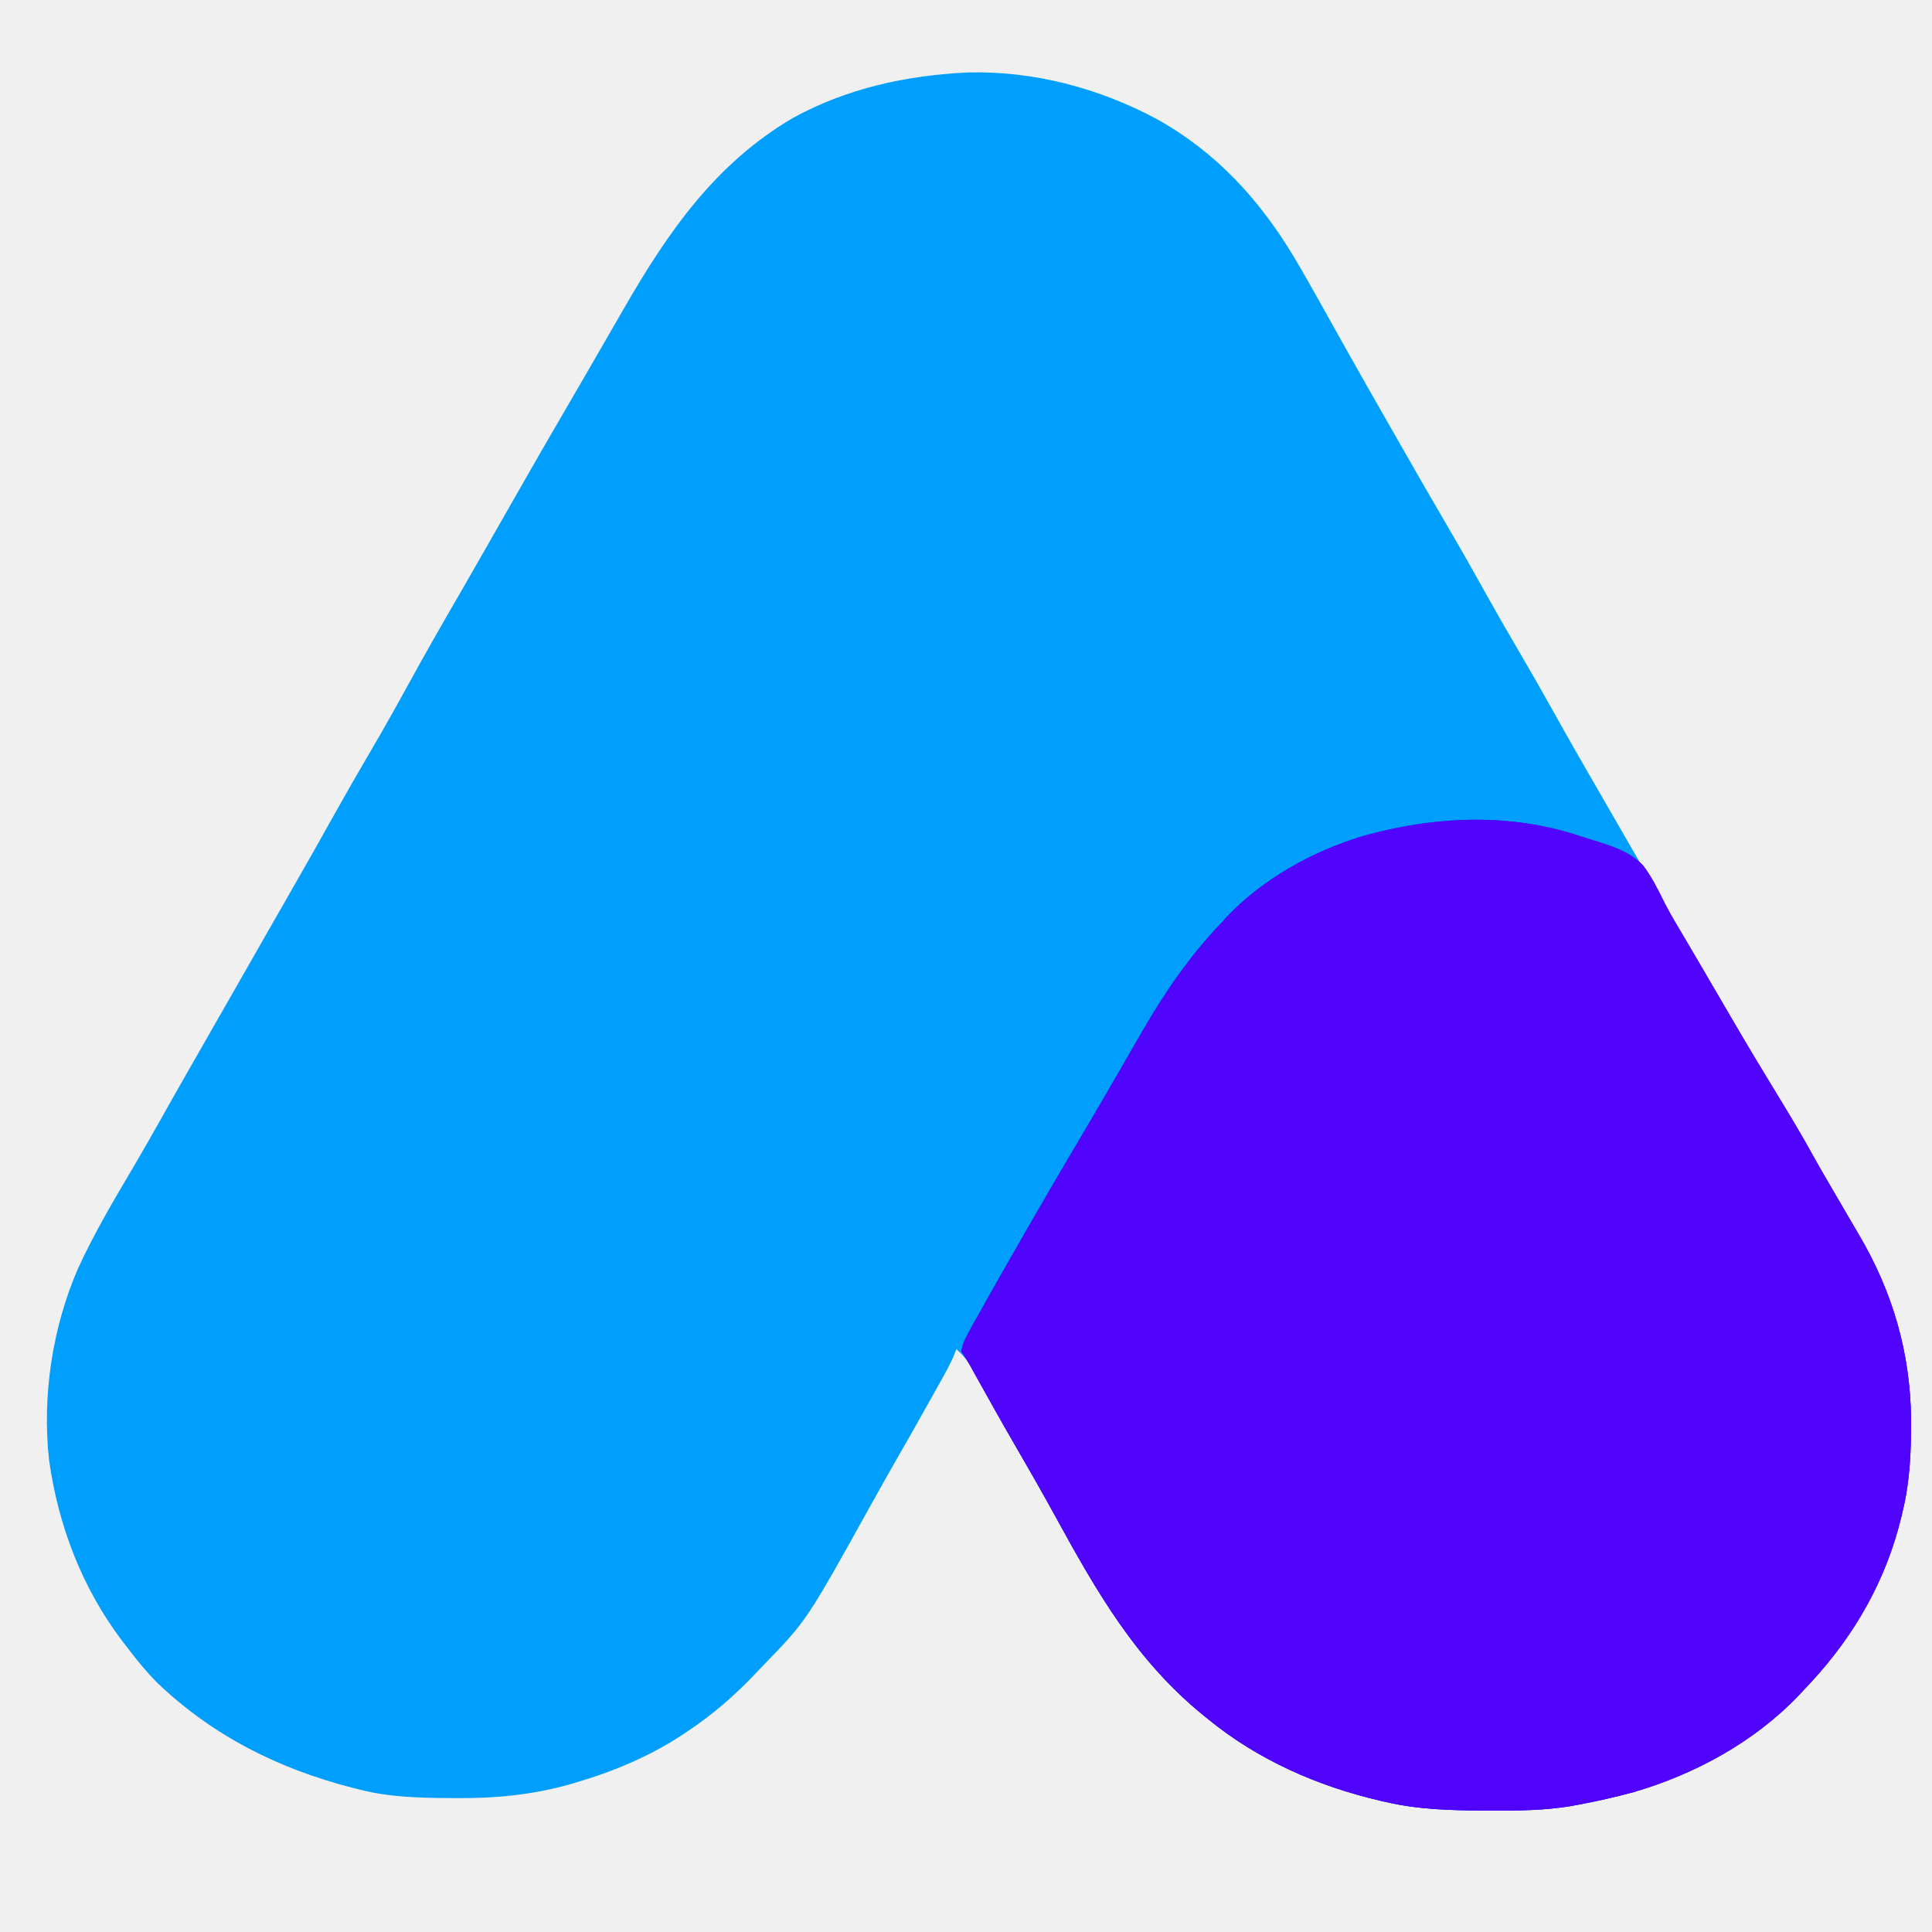
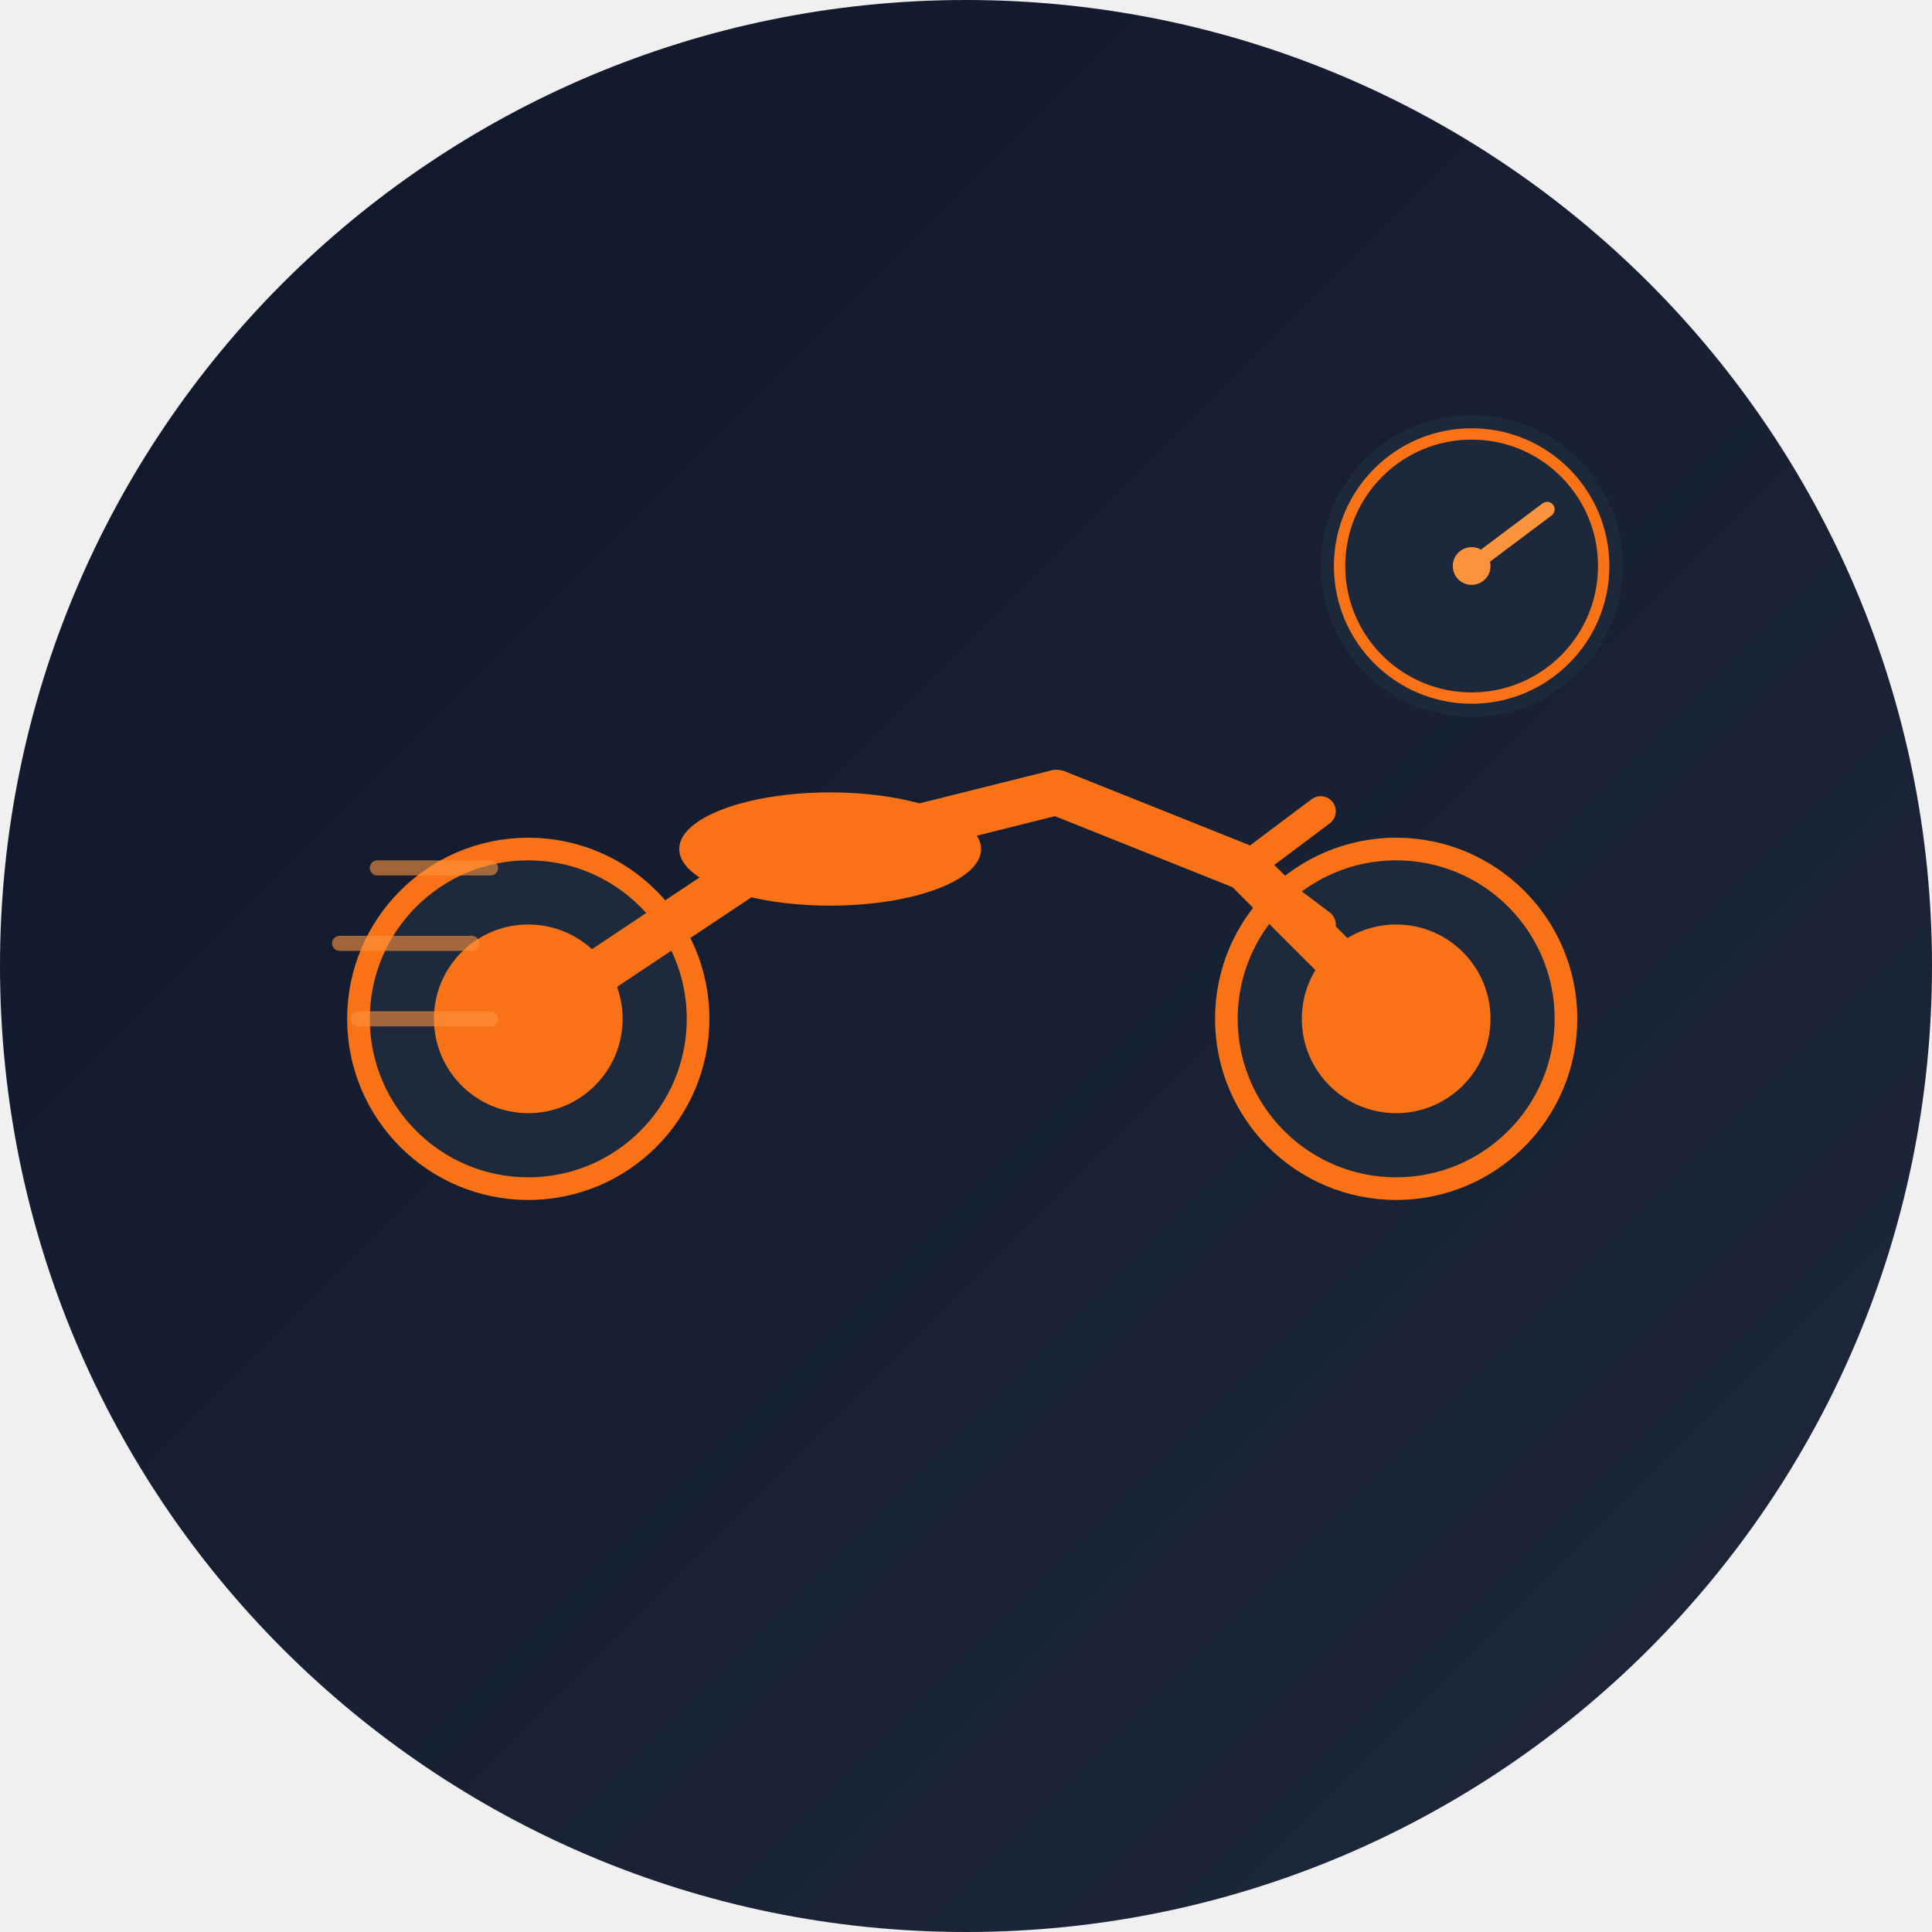
- <svg xmlns="http://www.w3.org/2000/svg" width="32" height="32" viewBox="0 0 810 810" preserveAspectRatio="xMidYMid meet">
+ <svg xmlns="http://www.w3.org/2000/svg" width="512" height="512" viewBox="0 0 512 512" fill="none">
+   <circle cx="256" cy="256" r="256" fill="url(#gradient1)" />
+   <g transform="translate(80, 180)">
+     <circle cx="60" cy="90" r="45" fill="#1e293b" stroke="#f97316" stroke-width="6" />
+     <circle cx="60" cy="90" r="25" fill="#f97316" />
+     <circle cx="290" cy="90" r="45" fill="#1e293b" stroke="#f97316" stroke-width="6" />
+     <circle cx="290" cy="90" r="25" fill="#f97316" />
+     <path d="M 60 90 L 120 50 L 200 30 L 250 50 L 290 90" stroke="#f97316" stroke-width="12" stroke-linecap="round" stroke-linejoin="round" fill="none" />
+     <ellipse cx="140" cy="45" rx="40" ry="15" fill="#f97316" />
+     <path d="M 250 50 L 270 35 M 250 50 L 270 65" stroke="#f97316" stroke-width="8" stroke-linecap="round" />
+     <path d="M 20 50 L 50 50 M 10 70 L 45 70 M 15 90 L 50 90" stroke="#fb923c" stroke-width="4" stroke-linecap="round" opacity="0.6" />
+   </g>
+   <g transform="translate(340, 100)">
+     <circle cx="50" cy="50" r="40" fill="#1e293b" opacity="0.9" />
+     <circle cx="50" cy="50" r="35" fill="none" stroke="#f97316" stroke-width="3" />
+     <path d="M 50 50 L 70 35" stroke="#fb923c" stroke-width="4" stroke-linecap="round" />
+     <circle cx="50" cy="50" r="5" fill="#fb923c" />
+   </g>
  <defs>
-     <mask id="roundedMask">
-       <rect width="810" height="810" rx="80" ry="80" fill="white" />
-     </mask>
+     <linearGradient id="gradient1" x1="0%" y1="0%" x2="100%" y2="100%">
+       <stop offset="0%" style="stop-color:#0f172a;stop-opacity:1" />
+       <stop offset="100%" style="stop-color:#1e293b;stop-opacity:1" />
+     </linearGradient>
  </defs>
-   <g mask="url(#roundedMask)">
-     <path fill="#009efd" d="M 405.66 30.379 C 433.262 29.66 460.57 36.875 484.84 49.836 C 509.773 63.691 527.773 83.359 542.387 107.551 C 546.727 114.871 550.895 122.289 555.051 129.715 L 556.844 132.918 C 559.344 137.375 561.836 141.836 564.332 146.293 C 569.742 155.973 575.234 165.605 580.75 175.227 C 582.676 178.59 584.598 181.957 586.516 185.324 C 593.254 197.141 600.016 208.945 606.898 220.68 C 612.52 230.273 617.984 239.945 623.387 249.66 C 627.609 257.227 631.93 264.727 636.316 272.199 C 641.32 280.719 646.219 289.289 651.027 297.922 C 657.988 310.418 665.117 322.812 672.289 335.191 C 674.363 338.777 676.434 342.371 678.496 345.961 C 687.051 360.852 687.051 360.852 695.828 375.609 C 699.98 382.48 704.027 389.414 708.086 396.34 L 709.254 398.332 C 713.172 405.016 717.082 411.707 720.988 418.402 C 722.844 421.582 724.699 424.762 726.555 427.938 L 727.668 429.84 C 733.727 440.199 739.93 450.465 746.188 460.707 C 750.746 468.18 755.234 475.676 759.469 483.34 C 762.969 489.672 766.633 495.906 770.289 502.148 C 772.188 505.402 774.086 508.66 775.98 511.918 C 777.086 513.82 778.199 515.719 779.32 517.609 C 793.484 541.625 800.91 567.027 801.219 594.98 C 801.25 608.047 800.832 620.426 797.797 633.152 L 797.25 635.512 C 790.902 662.152 777.734 685.371 759.125 705.457 C 758.305 706.324 757.48 707.191 756.637 708.086 L 754.016 710.914 C 735.414 730.34 710.602 743.852 684.867 751.359 C 677.199 753.434 669.461 755.195 661.648 756.637 L 658.398 757.234 C 647.5 759.027 636.719 759.121 625.699 759.078 L 622.789 759.07 C 608.805 759.016 595.121 758.734 581.438 755.578 L 578.621 754.945 C 552.422 748.84 527.41 737.855 506.5 720.75 L 504.84 719.41 C 476.16 696.195 459.715 667.219 442.16 635.188 C 436.836 625.488 431.355 615.883 425.789 606.316 C 422.406 600.508 419.086 594.664 415.828 588.781 L 413.801 585.117 C 412.527 582.809 411.262 580.496 410 578.184 L 408.27 575.047 L 406.766 572.293 C 405.09 569.688 403.219 567.707 400.957 565.605 L 400.105 567.871 C 398.797 571.004 397.277 573.887 395.625 576.852 L 393.676 580.352 L 391.594 584.074 L 389.434 587.945 C 384.703 596.41 379.922 604.848 375.086 613.254 C 371.668 619.227 368.289 625.223 364.961 631.246 C 338.172 679.48 338.172 679.48 320.234 697.988 C 319.129 699.133 318.031 700.285 316.938 701.441 C 308.062 710.832 298.797 718.871 288.027 726.027 L 286.113 727.309 C 272.16 736.5 256.996 742.777 240.996 747.465 L 238.512 748.203 C 222.812 752.555 207.23 754.031 190.996 753.863 L 188.336 753.848 C 175.609 753.758 163.215 753.473 150.824 750.305 L 147.871 749.562 C 116.848 741.605 89.422 727.863 66.152 705.734 C 61.598 701.18 57.609 696.332 53.727 691.199 L 51.164 687.887 C 34.43 665.766 24.434 639.672 20.594 612.266 C 17.586 585.43 21.918 556.738 32.652 531.957 C 39.488 516.969 47.957 502.789 56.316 488.613 C 59.965 482.41 63.52 476.16 67.051 469.891 L 70.469 463.82 L 72.145 460.844 C 74.719 456.289 77.312 451.742 79.914 447.199 L 81.461 444.496 L 84.695 438.844 C 87.648 433.68 90.602 428.512 93.551 423.348 L 98.945 413.914 L 101.133 410.082 L 105.527 402.391 L 106.625 400.473 L 114.176 387.254 C 117.305 381.777 120.434 376.301 123.574 370.828 C 129.152 361.094 134.676 351.328 140.137 341.527 C 144.965 332.871 149.891 324.273 154.914 315.734 C 160.371 306.449 165.637 297.074 170.812 287.633 C 178.07 274.387 185.562 261.289 193.145 248.227 C 196.629 242.203 200.078 236.156 203.531 230.113 L 205.648 226.402 C 208.855 220.785 212.062 215.168 215.262 209.547 C 222.844 196.246 230.465 182.969 238.195 169.754 C 242.699 162.055 247.164 154.332 251.617 146.602 L 257.555 136.312 C 258.879 134.012 260.207 131.711 261.531 129.41 C 279.988 97.398 299.867 68.574 332.355 49.504 C 355.125 36.98 379.848 31.652 405.66 30.379" />
-     <path fill="#5004fb" d="M 662.277 350.512 C 664.043 351.098 665.816 351.652 667.598 352.188 C 675.203 354.508 683.266 356.977 688.898 362.855 C 692.582 367.785 695.266 373.227 697.984 378.727 C 700.793 384.203 703.984 389.453 707.133 394.734 C 709.078 398.004 710.996 401.293 712.914 404.578 L 715.258 408.586 C 717.164 411.848 719.07 415.113 720.973 418.379 C 722.832 421.566 724.695 424.75 726.555 427.938 L 727.668 429.84 C 733.727 440.199 739.93 450.465 746.188 460.707 C 750.746 468.18 755.234 475.676 759.469 483.34 C 762.969 489.672 766.633 495.906 770.289 502.148 C 772.188 505.402 774.086 508.66 775.98 511.918 C 777.086 513.82 778.199 515.719 779.32 517.609 C 793.484 541.625 800.906 567.027 801.219 594.98 C 801.25 608.047 800.832 620.426 797.797 633.152 L 797.246 635.512 C 790.902 662.152 777.734 685.371 759.125 705.457 C 758.305 706.324 757.48 707.191 756.637 708.086 L 754.016 710.914 C 735.414 730.34 710.602 743.852 684.867 751.359 C 677.199 753.434 669.461 755.195 661.648 756.637 L 658.398 757.234 C 647.5 759.027 636.719 759.121 625.699 759.078 L 622.789 759.07 C 608.805 759.016 595.121 758.734 581.438 755.578 L 578.621 754.945 C 552.422 748.84 527.41 737.855 506.5 720.75 L 504.84 719.41 C 476.16 696.195 459.715 667.219 442.16 635.188 C 436.836 625.488 431.355 615.891 425.797 606.32 C 420.367 596.965 415.07 587.543 409.812 578.09 L 408.062 574.941 C 407.555 574.027 407.047 573.113 406.523 572.172 C 405.445 570.289 404.273 568.465 403.07 566.66 C 403.473 563.477 404.777 560.973 406.324 558.188 L 407.699 555.691 L 409.203 553.004 L 410.777 550.172 C 416 540.797 421.316 531.477 426.668 522.176 C 428.488 519.008 430.309 515.84 432.125 512.668 C 439.582 499.691 447.141 486.773 454.797 473.91 C 459.695 465.66 464.516 457.367 469.297 449.047 C 471.844 444.625 474.395 440.207 476.949 435.789 L 478.664 432.812 C 488.191 416.348 498.598 401.031 511.777 387.238 L 514.117 384.66 C 529.234 368.586 550.184 356.973 571.195 350.594 C 600.785 342.211 632.84 340.648 662.277 350.512" />
-     <path fill="#5004fb" d="M 662.277 350.512 C 664.043 351.098 665.816 351.652 667.598 352.188 C 675.203 354.508 683.266 356.977 688.898 362.855 C 692.582 367.785 695.266 373.227 697.984 378.727 C 700.793 384.203 703.984 389.453 707.133 394.734 C 709.078 398.004 710.996 401.293 712.914 404.578 L 715.258 408.586 C 717.164 411.848 719.07 415.113 720.973 418.379 C 722.832 421.566 724.695 424.75 726.555 427.938 L 727.668 429.84 C 733.727 440.199 739.93 450.465 746.188 460.707 C 750.746 468.18 755.234 475.676 759.469 483.34 C 762.969 489.672 766.633 495.906 770.289 502.148 C 772.188 505.402 774.086 508.66 775.98 511.918 C 777.086 513.82 778.199 515.719 779.32 517.609 C 793.484 541.625 800.906 567.027 801.219 594.98 C 801.25 608.047 800.832 620.426 797.797 633.152 L 797.246 635.512 C 790.902 662.152 777.734 685.371 759.125 705.457 C 758.305 706.324 757.48 707.191 756.637 708.086 L 754.016 710.914 C 735.414 730.34 710.602 743.852 684.867 751.359 C 677.199 753.434 669.461 755.195 661.648 756.637 L 658.398 757.234 C 647.5 759.027 636.719 759.121 625.699 759.078 L 622.789 759.07 C 608.805 759.016 595.121 758.734 581.438 755.578 L 578.621 754.945 C 552.422 748.84 527.41 737.855 506.5 720.75 L 504.84 719.41 C 476.16 696.195 459.715 667.219 442.16 635.188 C 436.836 625.488 431.355 615.891 425.797 606.32 C 420.367 596.965 415.07 587.543 409.812 578.09 L 408.062 574.941 C 407.555 574.027 407.047 573.113 406.523 572.172 C 405.445 570.289 404.273 568.465 403.07 566.66 C 403.473 563.477 404.777 560.973 406.324 558.188 L 407.699 555.691 L 409.203 553.004 L 410.777 550.172 C 416 540.797 421.316 531.477 426.668 522.176 C 428.488 519.008 430.309 515.84 432.125 512.668 C 439.582 499.691 447.141 486.773 454.797 473.91 C 459.695 465.66 464.516 457.367 469.297 449.047 C 471.844 444.625 474.395 440.207 476.949 435.789 L 478.664 432.812 C 488.191 416.348 498.598 401.031 511.777 387.238 L 514.117 384.66 C 529.234 368.586 550.184 356.973 571.195 350.594 C 600.785 342.211 632.84 340.648 662.277 350.512" />
-   </g>
</svg>
